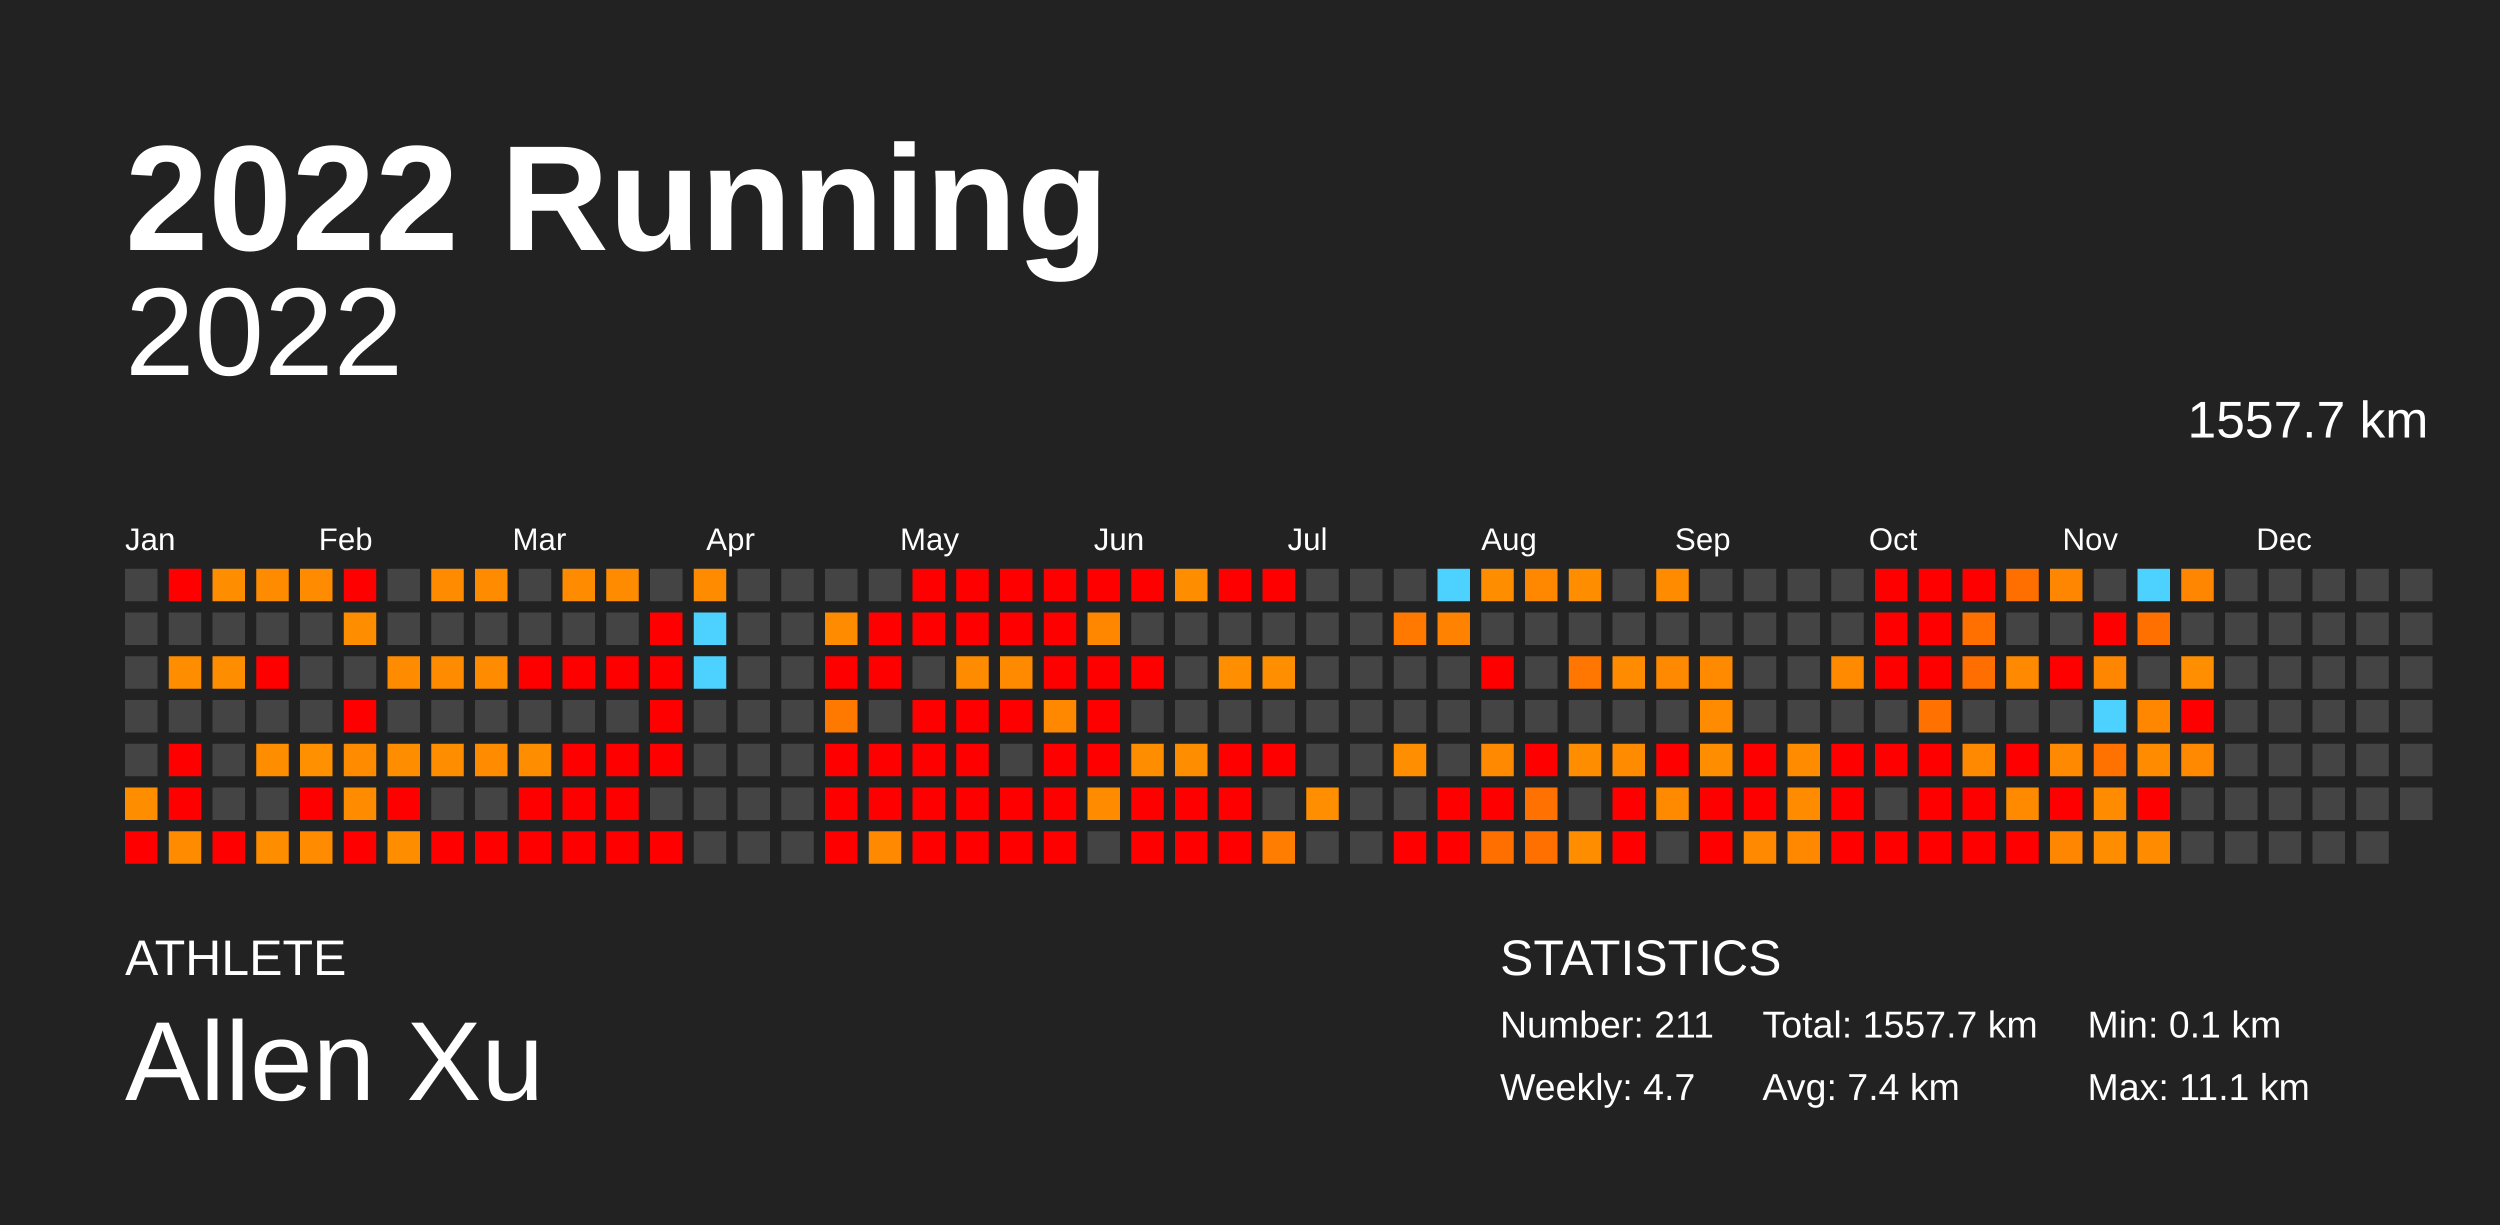
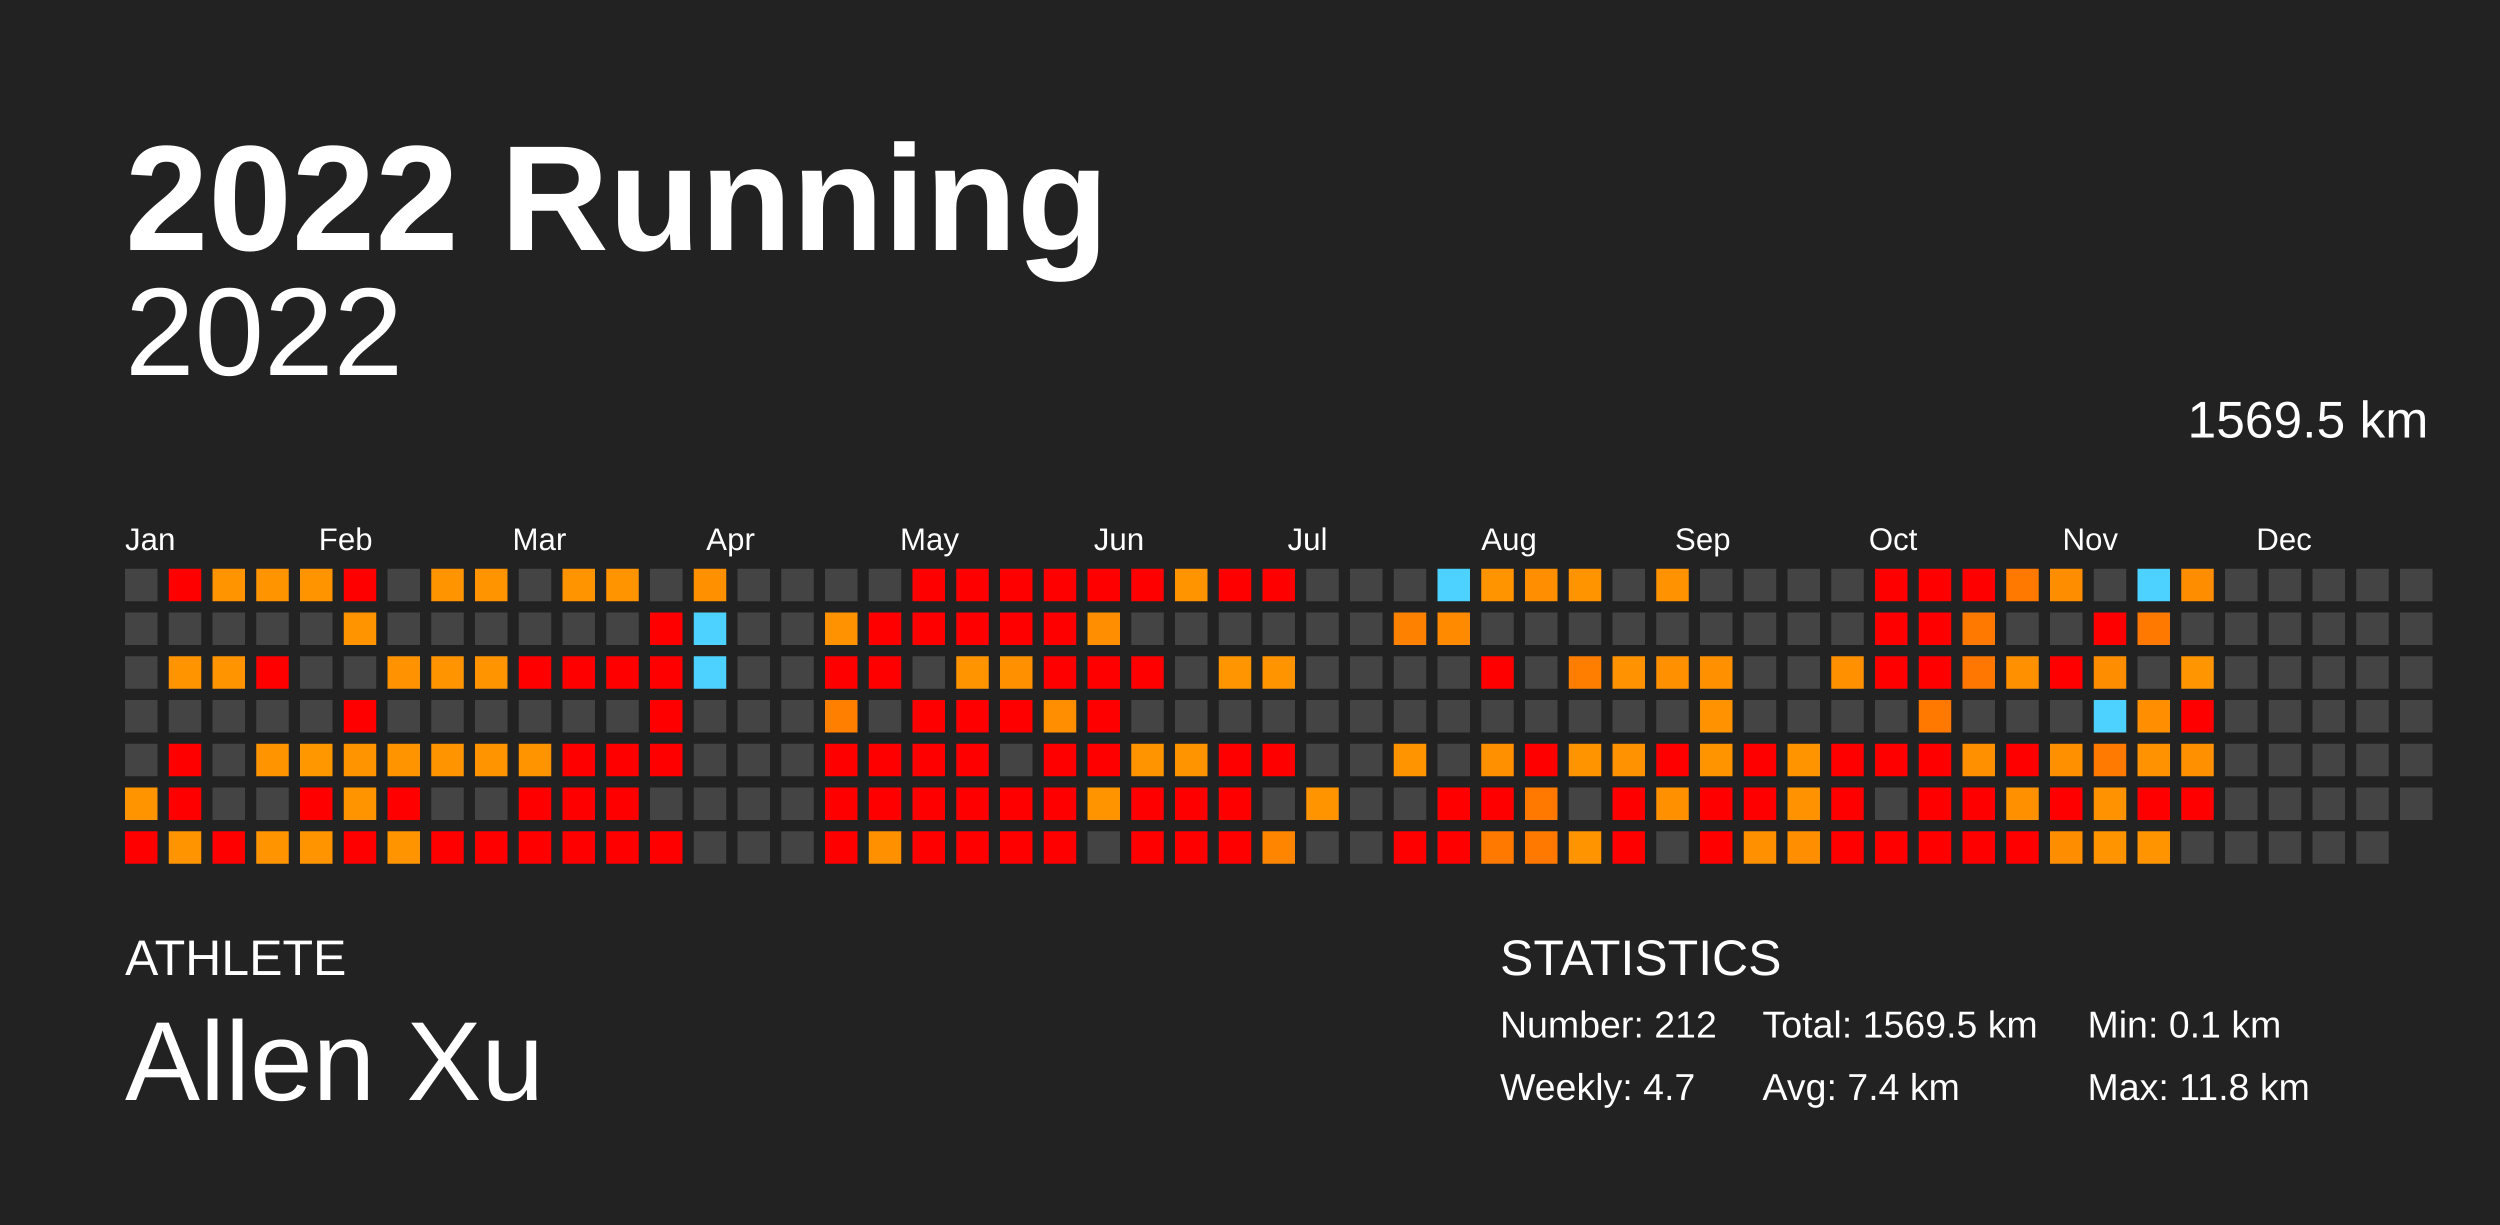
<svg xmlns="http://www.w3.org/2000/svg" baseProfile="full" height="98mm" version="1.1" viewBox="0,0,200,98" width="200mm">
  <defs />
  <rect fill="#222222" height="98" width="200" x="0" y="0" />
  <text fill="#FFFFFF" style="font-size:12px; font-family:Arial; font-weight:bold;" x="10" y="20">2022 Running</text>
  <text fill="#FFFFFF" style="font-size:4px; font-family:Arial" x="10" y="78">ATHLETE</text>
  <text fill="#FFFFFF" style="font-size:9px; font-family:Arial" x="10" y="88">Allen Xu</text>
  <text fill="#FFFFFF" style="font-size:4px; font-family:Arial" x="120" y="78">STATISTICS</text>
-   <text fill="#FFFFFF" style="font-size:3px; font-family:Arial" x="120" y="83">Number: 211</text>
+   <text fill="#FFFFFF" style="font-size:3px; font-family:Arial" x="120" y="83">Number: 212</text>
  <text fill="#FFFFFF" style="font-size:3px; font-family:Arial" x="120" y="88">Weekly: 4.7</text>
-   <text fill="#FFFFFF" style="font-size:3px; font-family:Arial" x="141" y="83">Total: 1557.7 km</text>
+   <text fill="#FFFFFF" style="font-size:3px; font-family:Arial" x="141" y="83">Total: 1569.5 km</text>
  <text fill="#FFFFFF" style="font-size:3px; font-family:Arial" x="141" y="88">Avg: 7.4 km</text>
  <text fill="#FFFFFF" style="font-size:3px; font-family:Arial" x="167" y="83">Min: 0.1 km</text>
-   <text fill="#FFFFFF" style="font-size:3px; font-family:Arial" x="167" y="88">Max: 11.1 km</text>
+   <text fill="#FFFFFF" style="font-size:3px; font-family:Arial" x="167" y="88">Max: 11.8 km</text>
  <text alignment-baseline="hanging" fill="#FFFFFF" style="font-size:10.0px; font-family:Arial;" x="10" y="30">2022</text>
-   <text alignment-baseline="hanging" fill="#FFFFFF" style="font-size:4.125px; font-family:Arial;" x="175" y="35">1557.7 km</text>
+   <text alignment-baseline="hanging" fill="#FFFFFF" style="font-size:4.125px; font-family:Arial;" x="175" y="35">1569.5 km</text>
  <text fill="#FFFFFF" style="font-size:2.5px; font-family:Arial" x="10.0" y="44">Jan</text>
  <text fill="#FFFFFF" style="font-size:2.5px; font-family:Arial" x="25.5" y="44">Feb</text>
  <text fill="#FFFFFF" style="font-size:2.5px; font-family:Arial" x="41.0" y="44">Mar</text>
  <text fill="#FFFFFF" style="font-size:2.5px; font-family:Arial" x="56.5" y="44">Apr</text>
  <text fill="#FFFFFF" style="font-size:2.5px; font-family:Arial" x="72.0" y="44">May</text>
  <text fill="#FFFFFF" style="font-size:2.5px; font-family:Arial" x="87.5" y="44">Jun</text>
  <text fill="#FFFFFF" style="font-size:2.5px; font-family:Arial" x="103.0" y="44">Jul</text>
  <text fill="#FFFFFF" style="font-size:2.5px; font-family:Arial" x="118.5" y="44">Aug</text>
  <text fill="#FFFFFF" style="font-size:2.5px; font-family:Arial" x="134.0" y="44">Sep</text>
  <text fill="#FFFFFF" style="font-size:2.5px; font-family:Arial" x="149.5" y="44">Oct</text>
  <text fill="#FFFFFF" style="font-size:2.5px; font-family:Arial" x="165.0" y="44">Nov</text>
  <text fill="#FFFFFF" style="font-size:2.5px; font-family:Arial" x="180.5" y="44">Dec</text>
  <rect fill="#444444" height="2.6" width="2.6" x="10.0" y="45.5" />
  <rect fill="#444444" height="2.6" width="2.6" x="10.0" y="49.0" />
  <rect fill="#444444" height="2.6" width="2.6" x="10.0" y="52.5" />
  <rect fill="#444444" height="2.6" width="2.6" x="10.0" y="56.0" />
  <rect fill="#444444" height="2.6" width="2.6" x="10.0" y="59.5" />
-   <rect fill="#ff8d00" height="2.6" width="2.6" x="10.0" y="63.0" />
+   <rect fill="#ff9400" height="2.6" width="2.6" x="10.0" y="63.0" />
  <rect fill="red" height="2.6" width="2.6" x="10.0" y="66.5" />
  <rect fill="red" height="2.6" width="2.6" x="13.5" y="45.5" />
  <rect fill="#444444" height="2.6" width="2.6" x="13.5" y="49.0" />
-   <rect fill="#ff8d00" height="2.6" width="2.6" x="13.5" y="52.5" />
+   <rect fill="#ff9300" height="2.6" width="2.6" x="13.5" y="52.5" />
  <rect fill="#444444" height="2.6" width="2.6" x="13.5" y="56.0" />
  <rect fill="red" height="2.6" width="2.6" x="13.5" y="59.5" />
  <rect fill="red" height="2.6" width="2.6" x="13.5" y="63.0" />
-   <rect fill="#ff8c00" height="2.6" width="2.6" x="13.5" y="66.5" />
-   <rect fill="#ff8d00" height="2.6" width="2.6" x="17.0" y="45.5" />
+   <rect fill="#ff9300" height="2.6" width="2.6" x="13.5" y="66.5" />
+   <rect fill="#ff9300" height="2.6" width="2.6" x="17.0" y="45.5" />
  <rect fill="#444444" height="2.6" width="2.6" x="17.0" y="49.0" />
-   <rect fill="#ff8d00" height="2.6" width="2.6" x="17.0" y="52.5" />
+   <rect fill="#ff9300" height="2.6" width="2.6" x="17.0" y="52.5" />
  <rect fill="#444444" height="2.6" width="2.6" x="17.0" y="56.0" />
  <rect fill="#444444" height="2.6" width="2.6" x="17.0" y="59.5" />
  <rect fill="#444444" height="2.6" width="2.6" x="17.0" y="63.0" />
  <rect fill="red" height="2.6" width="2.6" x="17.0" y="66.5" />
-   <rect fill="#ff8c00" height="2.6" width="2.6" x="20.5" y="45.5" />
+   <rect fill="#ff9300" height="2.6" width="2.6" x="20.5" y="45.5" />
  <rect fill="#444444" height="2.6" width="2.6" x="20.5" y="49.0" />
  <rect fill="red" height="2.6" width="2.6" x="20.5" y="52.5" />
  <rect fill="#444444" height="2.6" width="2.6" x="20.5" y="56.0" />
-   <rect fill="#ff8d00" height="2.6" width="2.6" x="20.5" y="59.5" />
+   <rect fill="#ff9400" height="2.6" width="2.6" x="20.5" y="59.5" />
  <rect fill="#444444" height="2.6" width="2.6" x="20.5" y="63.0" />
-   <rect fill="#ff8d00" height="2.6" width="2.6" x="20.5" y="66.5" />
-   <rect fill="#ff8c00" height="2.6" width="2.6" x="24.0" y="45.5" />
+   <rect fill="#ff9300" height="2.6" width="2.6" x="20.5" y="66.5" />
+   <rect fill="#ff9300" height="2.6" width="2.6" x="24.0" y="45.5" />
  <rect fill="#444444" height="2.6" width="2.6" x="24.0" y="49.0" />
  <rect fill="#444444" height="2.6" width="2.6" x="24.0" y="52.5" />
  <rect fill="#444444" height="2.6" width="2.6" x="24.0" y="56.0" />
-   <rect fill="#ff9100" height="2.6" width="2.6" x="24.0" y="59.5" />
+   <rect fill="#ff9700" height="2.6" width="2.6" x="24.0" y="59.5" />
  <rect fill="red" height="2.6" width="2.6" x="24.0" y="63.0" />
-   <rect fill="#ff8c00" height="2.6" width="2.6" x="24.0" y="66.5" />
+   <rect fill="#ff9300" height="2.6" width="2.6" x="24.0" y="66.5" />
  <rect fill="red" height="2.6" width="2.6" x="27.5" y="45.5" />
-   <rect fill="#ff8d00" height="2.6" width="2.6" x="27.5" y="49.0" />
+   <rect fill="#ff9400" height="2.6" width="2.6" x="27.5" y="49.0" />
  <rect fill="#444444" height="2.6" width="2.6" x="27.5" y="52.5" />
  <rect fill="red" height="2.6" width="2.6" x="27.5" y="56.0" />
-   <rect fill="#ff8c00" height="2.6" width="2.6" x="27.5" y="59.5" />
-   <rect fill="#ff8c00" height="2.6" width="2.6" x="27.5" y="63.0" />
+   <rect fill="#ff9300" height="2.6" width="2.6" x="27.5" y="59.5" />
+   <rect fill="#ff9300" height="2.6" width="2.6" x="27.5" y="63.0" />
  <rect fill="red" height="2.6" width="2.6" x="27.5" y="66.5" />
  <rect fill="#444444" height="2.6" width="2.6" x="31.0" y="45.5" />
  <rect fill="#444444" height="2.6" width="2.6" x="31.0" y="49.0" />
-   <rect fill="#ff8c00" height="2.6" width="2.6" x="31.0" y="52.5" />
+   <rect fill="#ff9200" height="2.6" width="2.6" x="31.0" y="52.5" />
  <rect fill="#444444" height="2.6" width="2.6" x="31.0" y="56.0" />
-   <rect fill="#ff8d00" height="2.6" width="2.6" x="31.0" y="59.5" />
+   <rect fill="#ff9300" height="2.6" width="2.6" x="31.0" y="59.5" />
  <rect fill="red" height="2.6" width="2.6" x="31.0" y="63.0" />
-   <rect fill="#ff8d00" height="2.6" width="2.6" x="31.0" y="66.5" />
-   <rect fill="#ff8c00" height="2.6" width="2.6" x="34.5" y="45.5" />
+   <rect fill="#ff9300" height="2.6" width="2.6" x="31.0" y="66.5" />
+   <rect fill="#ff9300" height="2.6" width="2.6" x="34.5" y="45.5" />
  <rect fill="#444444" height="2.6" width="2.6" x="34.5" y="49.0" />
-   <rect fill="#ff8c00" height="2.6" width="2.6" x="34.5" y="52.5" />
+   <rect fill="#ff9300" height="2.6" width="2.6" x="34.5" y="52.5" />
  <rect fill="#444444" height="2.6" width="2.6" x="34.5" y="56.0" />
-   <rect fill="#ff8d00" height="2.6" width="2.6" x="34.5" y="59.5" />
+   <rect fill="#ff9400" height="2.6" width="2.6" x="34.5" y="59.5" />
  <rect fill="#444444" height="2.6" width="2.6" x="34.5" y="63.0" />
  <rect fill="red" height="2.6" width="2.6" x="34.5" y="66.5" />
-   <rect fill="#ff8c00" height="2.6" width="2.6" x="38.0" y="45.5" />
+   <rect fill="#ff9300" height="2.6" width="2.6" x="38.0" y="45.5" />
  <rect fill="#444444" height="2.6" width="2.6" x="38.0" y="49.0" />
-   <rect fill="#ff8c00" height="2.6" width="2.6" x="38.0" y="52.5" />
+   <rect fill="#ff9300" height="2.6" width="2.6" x="38.0" y="52.5" />
  <rect fill="#444444" height="2.6" width="2.6" x="38.0" y="56.0" />
-   <rect fill="#ff8c00" height="2.6" width="2.6" x="38.0" y="59.5" />
+   <rect fill="#ff9300" height="2.6" width="2.6" x="38.0" y="59.5" />
  <rect fill="#444444" height="2.6" width="2.6" x="38.0" y="63.0" />
  <rect fill="red" height="2.6" width="2.6" x="38.0" y="66.5" />
  <rect fill="#444444" height="2.6" width="2.6" x="41.5" y="45.5" />
  <rect fill="#444444" height="2.6" width="2.6" x="41.5" y="49.0" />
  <rect fill="red" height="2.6" width="2.6" x="41.5" y="52.5" />
  <rect fill="#444444" height="2.6" width="2.6" x="41.5" y="56.0" />
-   <rect fill="#ff8d00" height="2.6" width="2.6" x="41.5" y="59.5" />
+   <rect fill="#ff9400" height="2.6" width="2.6" x="41.5" y="59.5" />
  <rect fill="red" height="2.6" width="2.6" x="41.5" y="63.0" />
  <rect fill="red" height="2.6" width="2.6" x="41.5" y="66.5" />
-   <rect fill="#ff8c00" height="2.6" width="2.6" x="45.0" y="45.5" />
+   <rect fill="#ff9300" height="2.6" width="2.6" x="45.0" y="45.5" />
  <rect fill="#444444" height="2.6" width="2.6" x="45.0" y="49.0" />
  <rect fill="red" height="2.6" width="2.6" x="45.0" y="52.5" />
  <rect fill="#444444" height="2.6" width="2.6" x="45.0" y="56.0" />
  <rect fill="red" height="2.6" width="2.6" x="45.0" y="59.5" />
  <rect fill="red" height="2.6" width="2.6" x="45.0" y="63.0" />
  <rect fill="red" height="2.6" width="2.6" x="45.0" y="66.5" />
-   <rect fill="#ff8c00" height="2.6" width="2.6" x="48.5" y="45.5" />
+   <rect fill="#ff9300" height="2.6" width="2.6" x="48.5" y="45.5" />
  <rect fill="#444444" height="2.6" width="2.6" x="48.5" y="49.0" />
  <rect fill="red" height="2.6" width="2.6" x="48.5" y="52.5" />
  <rect fill="#444444" height="2.6" width="2.6" x="48.5" y="56.0" />
  <rect fill="red" height="2.6" width="2.6" x="48.5" y="59.5" />
  <rect fill="red" height="2.6" width="2.6" x="48.5" y="63.0" />
  <rect fill="red" height="2.6" width="2.6" x="48.5" y="66.5" />
  <rect fill="#444444" height="2.6" width="2.6" x="52.0" y="45.5" />
  <rect fill="red" height="2.6" width="2.6" x="52.0" y="49.0" />
  <rect fill="red" height="2.6" width="2.6" x="52.0" y="52.5" />
  <rect fill="red" height="2.6" width="2.6" x="52.0" y="56.0" />
  <rect fill="red" height="2.6" width="2.6" x="52.0" y="59.5" />
  <rect fill="#444444" height="2.6" width="2.6" x="52.0" y="63.0" />
  <rect fill="red" height="2.6" width="2.6" x="52.0" y="66.5" />
-   <rect fill="#ff8b00" height="2.6" width="2.6" x="55.5" y="45.5" />
+   <rect fill="#ff9100" height="2.6" width="2.6" x="55.5" y="45.5" />
  <rect fill="#4dd2ff" height="2.6" width="2.6" x="55.5" y="49.0" />
  <rect fill="#4dd2ff" height="2.6" width="2.6" x="55.5" y="52.5" />
  <rect fill="#444444" height="2.6" width="2.6" x="55.5" y="56.0" />
  <rect fill="#444444" height="2.6" width="2.6" x="55.5" y="59.5" />
  <rect fill="#444444" height="2.6" width="2.6" x="55.5" y="63.0" />
  <rect fill="#444444" height="2.6" width="2.6" x="55.5" y="66.5" />
  <rect fill="#444444" height="2.6" width="2.6" x="59.0" y="45.5" />
  <rect fill="#444444" height="2.6" width="2.6" x="59.0" y="49.0" />
  <rect fill="#444444" height="2.6" width="2.6" x="59.0" y="52.5" />
  <rect fill="#444444" height="2.6" width="2.6" x="59.0" y="56.0" />
  <rect fill="#444444" height="2.6" width="2.6" x="59.0" y="59.5" />
  <rect fill="#444444" height="2.6" width="2.6" x="59.0" y="63.0" />
  <rect fill="#444444" height="2.6" width="2.6" x="59.0" y="66.5" />
  <rect fill="#444444" height="2.6" width="2.6" x="62.5" y="45.5" />
  <rect fill="#444444" height="2.6" width="2.6" x="62.5" y="49.0" />
  <rect fill="#444444" height="2.6" width="2.6" x="62.5" y="52.5" />
  <rect fill="#444444" height="2.6" width="2.6" x="62.5" y="56.0" />
  <rect fill="#444444" height="2.6" width="2.6" x="62.5" y="59.5" />
  <rect fill="#444444" height="2.6" width="2.6" x="62.5" y="63.0" />
  <rect fill="#444444" height="2.6" width="2.6" x="62.5" y="66.5" />
  <rect fill="#444444" height="2.6" width="2.6" x="66.0" y="45.5" />
-   <rect fill="#ff8b00" height="2.6" width="2.6" x="66.0" y="49.0" />
+   <rect fill="#ff9200" height="2.6" width="2.6" x="66.0" y="49.0" />
  <rect fill="red" height="2.6" width="2.6" x="66.0" y="52.5" />
-   <rect fill="#ff7800" height="2.6" width="2.6" x="66.0" y="56.0" />
+   <rect fill="#ff8000" height="2.6" width="2.6" x="66.0" y="56.0" />
  <rect fill="red" height="2.6" width="2.6" x="66.0" y="59.5" />
  <rect fill="red" height="2.6" width="2.6" x="66.0" y="63.0" />
  <rect fill="red" height="2.6" width="2.6" x="66.0" y="66.5" />
  <rect fill="#444444" height="2.6" width="2.6" x="69.5" y="45.5" />
  <rect fill="red" height="2.6" width="2.6" x="69.5" y="49.0" />
  <rect fill="red" height="2.6" width="2.6" x="69.5" y="52.5" />
  <rect fill="#444444" height="2.6" width="2.6" x="69.5" y="56.0" />
  <rect fill="red" height="2.6" width="2.6" x="69.5" y="59.5" />
  <rect fill="red" height="2.6" width="2.6" x="69.5" y="63.0" />
-   <rect fill="#ff8900" height="2.6" width="2.6" x="69.5" y="66.5" />
+   <rect fill="#ff9000" height="2.6" width="2.6" x="69.5" y="66.5" />
  <rect fill="red" height="2.6" width="2.6" x="73.0" y="45.5" />
  <rect fill="red" height="2.6" width="2.6" x="73.0" y="49.0" />
  <rect fill="#444444" height="2.6" width="2.6" x="73.0" y="52.5" />
  <rect fill="red" height="2.6" width="2.6" x="73.0" y="56.0" />
  <rect fill="red" height="2.6" width="2.6" x="73.0" y="59.5" />
  <rect fill="red" height="2.6" width="2.6" x="73.0" y="63.0" />
  <rect fill="red" height="2.6" width="2.6" x="73.0" y="66.5" />
  <rect fill="red" height="2.6" width="2.6" x="76.5" y="45.5" />
  <rect fill="red" height="2.6" width="2.6" x="76.5" y="49.0" />
-   <rect fill="#ff8c00" height="2.6" width="2.6" x="76.5" y="52.5" />
+   <rect fill="#ff9300" height="2.6" width="2.6" x="76.5" y="52.5" />
  <rect fill="red" height="2.6" width="2.6" x="76.5" y="56.0" />
  <rect fill="red" height="2.6" width="2.6" x="76.5" y="59.5" />
  <rect fill="red" height="2.6" width="2.6" x="76.5" y="63.0" />
  <rect fill="red" height="2.6" width="2.6" x="76.5" y="66.5" />
  <rect fill="red" height="2.6" width="2.6" x="80.0" y="45.5" />
  <rect fill="red" height="2.6" width="2.6" x="80.0" y="49.0" />
-   <rect fill="#ff8a00" height="2.6" width="2.6" x="80.0" y="52.5" />
+   <rect fill="#ff9100" height="2.6" width="2.6" x="80.0" y="52.5" />
  <rect fill="red" height="2.6" width="2.6" x="80.0" y="56.0" />
  <rect fill="#444444" height="2.6" width="2.6" x="80.0" y="59.5" />
  <rect fill="red" height="2.6" width="2.6" x="80.0" y="63.0" />
  <rect fill="red" height="2.6" width="2.6" x="80.0" y="66.5" />
  <rect fill="red" height="2.6" width="2.6" x="83.5" y="45.5" />
  <rect fill="red" height="2.6" width="2.6" x="83.5" y="49.0" />
  <rect fill="red" height="2.6" width="2.6" x="83.5" y="52.5" />
-   <rect fill="#ff8800" height="2.6" width="2.6" x="83.5" y="56.0" />
+   <rect fill="#ff8f00" height="2.6" width="2.6" x="83.5" y="56.0" />
  <rect fill="red" height="2.6" width="2.6" x="83.5" y="59.5" />
  <rect fill="red" height="2.6" width="2.6" x="83.5" y="63.0" />
  <rect fill="red" height="2.6" width="2.6" x="83.5" y="66.5" />
  <rect fill="red" height="2.6" width="2.6" x="87.0" y="45.5" />
-   <rect fill="#ff8700" height="2.6" width="2.6" x="87.0" y="49.0" />
+   <rect fill="#ff8e00" height="2.6" width="2.6" x="87.0" y="49.0" />
  <rect fill="red" height="2.6" width="2.6" x="87.0" y="52.5" />
  <rect fill="red" height="2.6" width="2.6" x="87.0" y="56.0" />
  <rect fill="red" height="2.6" width="2.6" x="87.0" y="59.5" />
-   <rect fill="#ff8c00" height="2.6" width="2.6" x="87.0" y="63.0" />
+   <rect fill="#ff9300" height="2.6" width="2.6" x="87.0" y="63.0" />
  <rect fill="#444444" height="2.6" width="2.6" x="87.0" y="66.5" />
  <rect fill="red" height="2.6" width="2.6" x="90.5" y="45.5" />
  <rect fill="#444444" height="2.6" width="2.6" x="90.5" y="49.0" />
  <rect fill="red" height="2.6" width="2.6" x="90.5" y="52.5" />
  <rect fill="#444444" height="2.6" width="2.6" x="90.5" y="56.0" />
-   <rect fill="#ff8d00" height="2.6" width="2.6" x="90.5" y="59.5" />
+   <rect fill="#ff9400" height="2.6" width="2.6" x="90.5" y="59.5" />
  <rect fill="red" height="2.6" width="2.6" x="90.5" y="63.0" />
  <rect fill="red" height="2.6" width="2.6" x="90.5" y="66.5" />
-   <rect fill="#ff8d00" height="2.6" width="2.6" x="94.0" y="45.5" />
+   <rect fill="#ff9400" height="2.6" width="2.6" x="94.0" y="45.5" />
  <rect fill="#444444" height="2.6" width="2.6" x="94.0" y="49.0" />
  <rect fill="#444444" height="2.6" width="2.6" x="94.0" y="52.5" />
  <rect fill="#444444" height="2.6" width="2.6" x="94.0" y="56.0" />
-   <rect fill="#ff8d00" height="2.6" width="2.6" x="94.0" y="59.5" />
+   <rect fill="#ff9400" height="2.6" width="2.6" x="94.0" y="59.5" />
  <rect fill="red" height="2.6" width="2.6" x="94.0" y="63.0" />
  <rect fill="red" height="2.6" width="2.6" x="94.0" y="66.5" />
  <rect fill="red" height="2.6" width="2.6" x="97.5" y="45.5" />
  <rect fill="#444444" height="2.6" width="2.6" x="97.5" y="49.0" />
-   <rect fill="#ff8e00" height="2.6" width="2.6" x="97.5" y="52.5" />
+   <rect fill="#ff9500" height="2.6" width="2.6" x="97.5" y="52.5" />
  <rect fill="#444444" height="2.6" width="2.6" x="97.5" y="56.0" />
  <rect fill="red" height="2.6" width="2.6" x="97.5" y="59.5" />
  <rect fill="red" height="2.6" width="2.6" x="97.5" y="63.0" />
  <rect fill="red" height="2.6" width="2.6" x="97.5" y="66.5" />
  <rect fill="red" height="2.6" width="2.6" x="101.0" y="45.5" />
  <rect fill="#444444" height="2.6" width="2.6" x="101.0" y="49.0" />
-   <rect fill="#ff8e00" height="2.6" width="2.6" x="101.0" y="52.5" />
+   <rect fill="#ff9400" height="2.6" width="2.6" x="101.0" y="52.5" />
  <rect fill="#444444" height="2.6" width="2.6" x="101.0" y="56.0" />
  <rect fill="red" height="2.6" width="2.6" x="101.0" y="59.5" />
  <rect fill="#444444" height="2.6" width="2.6" x="101.0" y="63.0" />
-   <rect fill="#ff7d00" height="2.6" width="2.6" x="101.0" y="66.5" />
+   <rect fill="#ff8500" height="2.6" width="2.6" x="101.0" y="66.5" />
  <rect fill="#444444" height="2.6" width="2.6" x="104.5" y="45.5" />
  <rect fill="#444444" height="2.6" width="2.6" x="104.5" y="49.0" />
  <rect fill="#444444" height="2.6" width="2.6" x="104.5" y="52.5" />
  <rect fill="#444444" height="2.6" width="2.6" x="104.5" y="56.0" />
  <rect fill="#444444" height="2.6" width="2.6" x="104.5" y="59.5" />
-   <rect fill="#ff8e00" height="2.6" width="2.6" x="104.5" y="63.0" />
+   <rect fill="#ff9400" height="2.6" width="2.6" x="104.5" y="63.0" />
  <rect fill="#444444" height="2.6" width="2.6" x="104.5" y="66.5" />
  <rect fill="#444444" height="2.6" width="2.6" x="108.0" y="45.5" />
  <rect fill="#444444" height="2.6" width="2.6" x="108.0" y="49.0" />
  <rect fill="#444444" height="2.6" width="2.6" x="108.0" y="52.5" />
  <rect fill="#444444" height="2.6" width="2.6" x="108.0" y="56.0" />
  <rect fill="#444444" height="2.6" width="2.6" x="108.0" y="59.5" />
  <rect fill="#444444" height="2.6" width="2.6" x="108.0" y="63.0" />
  <rect fill="#444444" height="2.6" width="2.6" x="108.0" y="66.5" />
  <rect fill="#444444" height="2.6" width="2.6" x="111.5" y="45.5" />
-   <rect fill="#ff7900" height="2.6" width="2.6" x="111.5" y="49.0" />
+   <rect fill="#ff8100" height="2.6" width="2.6" x="111.5" y="49.0" />
  <rect fill="#444444" height="2.6" width="2.6" x="111.5" y="52.5" />
  <rect fill="#444444" height="2.6" width="2.6" x="111.5" y="56.0" />
-   <rect fill="#ff8e00" height="2.6" width="2.6" x="111.5" y="59.5" />
+   <rect fill="#ff9400" height="2.6" width="2.6" x="111.5" y="59.5" />
  <rect fill="#444444" height="2.6" width="2.6" x="111.5" y="63.0" />
  <rect fill="red" height="2.6" width="2.6" x="111.5" y="66.5" />
  <rect fill="#4dd2ff" height="2.6" width="2.6" x="115.0" y="45.5" />
-   <rect fill="#ff8200" height="2.6" width="2.6" x="115.0" y="49.0" />
+   <rect fill="#ff8a00" height="2.6" width="2.6" x="115.0" y="49.0" />
  <rect fill="#444444" height="2.6" width="2.6" x="115.0" y="52.5" />
  <rect fill="#444444" height="2.6" width="2.6" x="115.0" y="56.0" />
  <rect fill="#444444" height="2.6" width="2.6" x="115.0" y="59.5" />
  <rect fill="red" height="2.6" width="2.6" x="115.0" y="63.0" />
  <rect fill="red" height="2.6" width="2.6" x="115.0" y="66.5" />
-   <rect fill="#ff8d00" height="2.6" width="2.6" x="118.5" y="45.5" />
+   <rect fill="#ff9400" height="2.6" width="2.6" x="118.5" y="45.5" />
  <rect fill="#444444" height="2.6" width="2.6" x="118.5" y="49.0" />
  <rect fill="red" height="2.6" width="2.6" x="118.5" y="52.5" />
  <rect fill="#444444" height="2.6" width="2.6" x="118.5" y="56.0" />
-   <rect fill="#ff8900" height="2.6" width="2.6" x="118.5" y="59.5" />
+   <rect fill="#ff9000" height="2.6" width="2.6" x="118.5" y="59.5" />
  <rect fill="red" height="2.6" width="2.6" x="118.5" y="63.0" />
-   <rect fill="#ff6f00" height="2.6" width="2.6" x="118.5" y="66.5" />
-   <rect fill="#ff8800" height="2.6" width="2.6" x="122.0" y="45.5" />
+   <rect fill="#ff7800" height="2.6" width="2.6" x="118.5" y="66.5" />
+   <rect fill="#ff8f00" height="2.6" width="2.6" x="122.0" y="45.5" />
  <rect fill="#444444" height="2.6" width="2.6" x="122.0" y="49.0" />
  <rect fill="#444444" height="2.6" width="2.6" x="122.0" y="52.5" />
  <rect fill="#444444" height="2.6" width="2.6" x="122.0" y="56.0" />
  <rect fill="red" height="2.6" width="2.6" x="122.0" y="59.5" />
-   <rect fill="#ff7100" height="2.6" width="2.6" x="122.0" y="63.0" />
-   <rect fill="#ff7000" height="2.6" width="2.6" x="122.0" y="66.5" />
-   <rect fill="#ff8d00" height="2.6" width="2.6" x="125.5" y="45.5" />
+   <rect fill="#ff7900" height="2.6" width="2.6" x="122.0" y="63.0" />
+   <rect fill="#ff7900" height="2.6" width="2.6" x="122.0" y="66.5" />
+   <rect fill="#ff9400" height="2.6" width="2.6" x="125.5" y="45.5" />
  <rect fill="#444444" height="2.6" width="2.6" x="125.5" y="49.0" />
-   <rect fill="#ff7600" height="2.6" width="2.6" x="125.5" y="52.5" />
+   <rect fill="#ff7e00" height="2.6" width="2.6" x="125.5" y="52.5" />
  <rect fill="#444444" height="2.6" width="2.6" x="125.5" y="56.0" />
-   <rect fill="#ff8d00" height="2.6" width="2.6" x="125.5" y="59.5" />
+   <rect fill="#ff9400" height="2.6" width="2.6" x="125.5" y="59.5" />
  <rect fill="#444444" height="2.6" width="2.6" x="125.5" y="63.0" />
-   <rect fill="#ff8d00" height="2.6" width="2.6" x="125.5" y="66.5" />
+   <rect fill="#ff9400" height="2.6" width="2.6" x="125.5" y="66.5" />
  <rect fill="#444444" height="2.6" width="2.6" x="129.0" y="45.5" />
  <rect fill="#444444" height="2.6" width="2.6" x="129.0" y="49.0" />
-   <rect fill="#ff8b00" height="2.6" width="2.6" x="129.0" y="52.5" />
+   <rect fill="#ff9200" height="2.6" width="2.6" x="129.0" y="52.5" />
  <rect fill="#444444" height="2.6" width="2.6" x="129.0" y="56.0" />
-   <rect fill="#ff8b00" height="2.6" width="2.6" x="129.0" y="59.5" />
+   <rect fill="#ff9200" height="2.6" width="2.6" x="129.0" y="59.5" />
  <rect fill="red" height="2.6" width="2.6" x="129.0" y="63.0" />
  <rect fill="red" height="2.6" width="2.6" x="129.0" y="66.5" />
-   <rect fill="#ff8b00" height="2.6" width="2.6" x="132.5" y="45.5" />
+   <rect fill="#ff9200" height="2.6" width="2.6" x="132.5" y="45.5" />
  <rect fill="#444444" height="2.6" width="2.6" x="132.5" y="49.0" />
-   <rect fill="#ff8900" height="2.6" width="2.6" x="132.5" y="52.5" />
+   <rect fill="#ff9000" height="2.6" width="2.6" x="132.5" y="52.5" />
  <rect fill="#444444" height="2.6" width="2.6" x="132.5" y="56.0" />
  <rect fill="red" height="2.6" width="2.6" x="132.5" y="59.5" />
-   <rect fill="#ff8a00" height="2.6" width="2.6" x="132.5" y="63.0" />
+   <rect fill="#ff9100" height="2.6" width="2.6" x="132.5" y="63.0" />
  <rect fill="#444444" height="2.6" width="2.6" x="132.5" y="66.5" />
  <rect fill="#444444" height="2.6" width="2.6" x="136.0" y="45.5" />
  <rect fill="#444444" height="2.6" width="2.6" x="136.0" y="49.0" />
-   <rect fill="#ff8a00" height="2.6" width="2.6" x="136.0" y="52.5" />
-   <rect fill="#ff8b00" height="2.6" width="2.6" x="136.0" y="56.0" />
-   <rect fill="#ff8d00" height="2.6" width="2.6" x="136.0" y="59.5" />
+   <rect fill="#ff9100" height="2.6" width="2.6" x="136.0" y="52.5" />
+   <rect fill="#ff9200" height="2.6" width="2.6" x="136.0" y="56.0" />
+   <rect fill="#ff9400" height="2.6" width="2.6" x="136.0" y="59.5" />
  <rect fill="red" height="2.6" width="2.6" x="136.0" y="63.0" />
  <rect fill="red" height="2.6" width="2.6" x="136.0" y="66.5" />
  <rect fill="#444444" height="2.6" width="2.6" x="139.5" y="45.5" />
  <rect fill="#444444" height="2.6" width="2.6" x="139.5" y="49.0" />
  <rect fill="#444444" height="2.6" width="2.6" x="139.5" y="52.5" />
  <rect fill="#444444" height="2.6" width="2.6" x="139.5" y="56.0" />
  <rect fill="red" height="2.6" width="2.6" x="139.5" y="59.5" />
  <rect fill="red" height="2.6" width="2.6" x="139.5" y="63.0" />
-   <rect fill="#ff8900" height="2.6" width="2.6" x="139.5" y="66.5" />
+   <rect fill="#ff9000" height="2.6" width="2.6" x="139.5" y="66.5" />
  <rect fill="#444444" height="2.6" width="2.6" x="143.0" y="45.5" />
  <rect fill="#444444" height="2.6" width="2.6" x="143.0" y="49.0" />
  <rect fill="#444444" height="2.6" width="2.6" x="143.0" y="52.5" />
  <rect fill="#444444" height="2.6" width="2.6" x="143.0" y="56.0" />
-   <rect fill="#ff8c00" height="2.6" width="2.6" x="143.0" y="59.5" />
-   <rect fill="#ff8b00" height="2.6" width="2.6" x="143.0" y="63.0" />
-   <rect fill="#ff8800" height="2.6" width="2.6" x="143.0" y="66.5" />
+   <rect fill="#ff9300" height="2.6" width="2.6" x="143.0" y="59.5" />
+   <rect fill="#ff9200" height="2.6" width="2.6" x="143.0" y="63.0" />
+   <rect fill="#ff8f00" height="2.6" width="2.6" x="143.0" y="66.5" />
  <rect fill="#444444" height="2.6" width="2.6" x="146.5" y="45.5" />
  <rect fill="#444444" height="2.6" width="2.6" x="146.5" y="49.0" />
-   <rect fill="#ff8a00" height="2.6" width="2.6" x="146.5" y="52.5" />
+   <rect fill="#ff9100" height="2.6" width="2.6" x="146.5" y="52.5" />
  <rect fill="#444444" height="2.6" width="2.6" x="146.5" y="56.0" />
  <rect fill="red" height="2.6" width="2.6" x="146.5" y="59.5" />
  <rect fill="red" height="2.6" width="2.6" x="146.5" y="63.0" />
  <rect fill="red" height="2.6" width="2.6" x="146.5" y="66.5" />
  <rect fill="red" height="2.6" width="2.6" x="150.0" y="45.5" />
  <rect fill="red" height="2.6" width="2.6" x="150.0" y="49.0" />
  <rect fill="red" height="2.6" width="2.6" x="150.0" y="52.5" />
  <rect fill="#444444" height="2.6" width="2.6" x="150.0" y="56.0" />
  <rect fill="red" height="2.6" width="2.6" x="150.0" y="59.5" />
  <rect fill="#444444" height="2.6" width="2.6" x="150.0" y="63.0" />
  <rect fill="red" height="2.6" width="2.6" x="150.0" y="66.5" />
  <rect fill="red" height="2.6" width="2.6" x="153.5" y="45.5" />
  <rect fill="red" height="2.6" width="2.6" x="153.5" y="49.0" />
  <rect fill="red" height="2.6" width="2.6" x="153.5" y="52.5" />
-   <rect fill="#ff7100" height="2.6" width="2.6" x="153.5" y="56.0" />
+   <rect fill="#ff7900" height="2.6" width="2.6" x="153.5" y="56.0" />
  <rect fill="red" height="2.6" width="2.6" x="153.5" y="59.5" />
  <rect fill="red" height="2.6" width="2.6" x="153.5" y="63.0" />
  <rect fill="red" height="2.6" width="2.6" x="153.5" y="66.5" />
  <rect fill="red" height="2.6" width="2.6" x="157.0" y="45.5" />
-   <rect fill="#ff7000" height="2.6" width="2.6" x="157.0" y="49.0" />
-   <rect fill="#ff6e00" height="2.6" width="2.6" x="157.0" y="52.5" />
+   <rect fill="#ff7800" height="2.6" width="2.6" x="157.0" y="49.0" />
+   <rect fill="#ff7700" height="2.6" width="2.6" x="157.0" y="52.5" />
  <rect fill="#444444" height="2.6" width="2.6" x="157.0" y="56.0" />
-   <rect fill="#ff8900" height="2.6" width="2.6" x="157.0" y="59.5" />
+   <rect fill="#ff9000" height="2.6" width="2.6" x="157.0" y="59.5" />
  <rect fill="red" height="2.6" width="2.6" x="157.0" y="63.0" />
  <rect fill="red" height="2.6" width="2.6" x="157.0" y="66.5" />
-   <rect fill="#ff6f00" height="2.6" width="2.6" x="160.5" y="45.5" />
+   <rect fill="#ff7800" height="2.6" width="2.6" x="160.5" y="45.5" />
  <rect fill="#444444" height="2.6" width="2.6" x="160.5" y="49.0" />
-   <rect fill="#ff8900" height="2.6" width="2.6" x="160.5" y="52.5" />
+   <rect fill="#ff9000" height="2.6" width="2.6" x="160.5" y="52.5" />
  <rect fill="#444444" height="2.6" width="2.6" x="160.5" y="56.0" />
  <rect fill="red" height="2.6" width="2.6" x="160.5" y="59.5" />
-   <rect fill="#ff8a00" height="2.6" width="2.6" x="160.5" y="63.0" />
+   <rect fill="#ff9100" height="2.6" width="2.6" x="160.5" y="63.0" />
  <rect fill="red" height="2.6" width="2.6" x="160.5" y="66.5" />
-   <rect fill="#ff8600" height="2.6" width="2.6" x="164.0" y="45.5" />
+   <rect fill="#ff8d00" height="2.6" width="2.6" x="164.0" y="45.5" />
  <rect fill="#444444" height="2.6" width="2.6" x="164.0" y="49.0" />
  <rect fill="red" height="2.6" width="2.6" x="164.0" y="52.5" />
  <rect fill="#444444" height="2.6" width="2.6" x="164.0" y="56.0" />
-   <rect fill="#ff8900" height="2.6" width="2.6" x="164.0" y="59.5" />
+   <rect fill="#ff9000" height="2.6" width="2.6" x="164.0" y="59.5" />
  <rect fill="red" height="2.6" width="2.6" x="164.0" y="63.0" />
-   <rect fill="#ff8600" height="2.6" width="2.6" x="164.0" y="66.5" />
+   <rect fill="#ff8d00" height="2.6" width="2.6" x="164.0" y="66.5" />
  <rect fill="#444444" height="2.6" width="2.6" x="167.5" y="45.5" />
  <rect fill="red" height="2.6" width="2.6" x="167.5" y="49.0" />
-   <rect fill="#ff8600" height="2.6" width="2.6" x="167.5" y="52.5" />
+   <rect fill="#ff8d00" height="2.6" width="2.6" x="167.5" y="52.5" />
  <rect fill="#4dd2ff" height="2.6" width="2.6" x="167.5" y="56.0" />
-   <rect fill="#ff7200" height="2.6" width="2.6" x="167.5" y="59.5" />
-   <rect fill="#ff8b00" height="2.6" width="2.6" x="167.5" y="63.0" />
-   <rect fill="#ff8d00" height="2.6" width="2.6" x="167.5" y="66.5" />
+   <rect fill="#ff7a00" height="2.6" width="2.6" x="167.5" y="59.5" />
+   <rect fill="#ff9200" height="2.6" width="2.6" x="167.5" y="63.0" />
+   <rect fill="#ff9400" height="2.6" width="2.6" x="167.5" y="66.5" />
  <rect fill="#4dd2ff" height="2.6" width="2.6" x="171.0" y="45.5" />
-   <rect fill="#ff7000" height="2.6" width="2.6" x="171.0" y="49.0" />
+   <rect fill="#ff7800" height="2.6" width="2.6" x="171.0" y="49.0" />
  <rect fill="#444444" height="2.6" width="2.6" x="171.0" y="52.5" />
-   <rect fill="#ff8700" height="2.6" width="2.6" x="171.0" y="56.0" />
-   <rect fill="#ff8b00" height="2.6" width="2.6" x="171.0" y="59.5" />
+   <rect fill="#ff8f00" height="2.6" width="2.6" x="171.0" y="56.0" />
+   <rect fill="#ff9200" height="2.6" width="2.6" x="171.0" y="59.5" />
  <rect fill="red" height="2.6" width="2.6" x="171.0" y="63.0" />
-   <rect fill="#ff8c00" height="2.6" width="2.6" x="171.0" y="66.5" />
-   <rect fill="#ff8600" height="2.6" width="2.6" x="174.5" y="45.5" />
+   <rect fill="#ff9300" height="2.6" width="2.6" x="171.0" y="66.5" />
+   <rect fill="#ff8d00" height="2.6" width="2.6" x="174.5" y="45.5" />
  <rect fill="#444444" height="2.6" width="2.6" x="174.5" y="49.0" />
-   <rect fill="#ff8e00" height="2.6" width="2.6" x="174.5" y="52.5" />
+   <rect fill="#ff9500" height="2.6" width="2.6" x="174.5" y="52.5" />
  <rect fill="red" height="2.6" width="2.6" x="174.5" y="56.0" />
-   <rect fill="#ff8900" height="2.6" width="2.6" x="174.5" y="59.5" />
-   <rect fill="#444444" height="2.6" width="2.6" x="174.5" y="63.0" />
+   <rect fill="#ff9000" height="2.6" width="2.6" x="174.5" y="59.5" />
+   <rect fill="red" height="2.6" width="2.6" x="174.5" y="63.0" />
  <rect fill="#444444" height="2.6" width="2.6" x="174.5" y="66.5" />
  <rect fill="#444444" height="2.6" width="2.6" x="178.0" y="45.5" />
  <rect fill="#444444" height="2.6" width="2.6" x="178.0" y="49.0" />
  <rect fill="#444444" height="2.6" width="2.6" x="178.0" y="52.5" />
  <rect fill="#444444" height="2.6" width="2.6" x="178.0" y="56.0" />
  <rect fill="#444444" height="2.6" width="2.6" x="178.0" y="59.5" />
  <rect fill="#444444" height="2.6" width="2.6" x="178.0" y="63.0" />
  <rect fill="#444444" height="2.6" width="2.6" x="178.0" y="66.5" />
  <rect fill="#444444" height="2.6" width="2.6" x="181.5" y="45.5" />
  <rect fill="#444444" height="2.6" width="2.6" x="181.5" y="49.0" />
  <rect fill="#444444" height="2.6" width="2.6" x="181.5" y="52.5" />
  <rect fill="#444444" height="2.6" width="2.6" x="181.5" y="56.0" />
  <rect fill="#444444" height="2.6" width="2.6" x="181.5" y="59.5" />
  <rect fill="#444444" height="2.6" width="2.6" x="181.5" y="63.0" />
  <rect fill="#444444" height="2.6" width="2.6" x="181.5" y="66.5" />
  <rect fill="#444444" height="2.6" width="2.6" x="185.0" y="45.5" />
  <rect fill="#444444" height="2.6" width="2.6" x="185.0" y="49.0" />
  <rect fill="#444444" height="2.6" width="2.6" x="185.0" y="52.5" />
  <rect fill="#444444" height="2.6" width="2.6" x="185.0" y="56.0" />
  <rect fill="#444444" height="2.6" width="2.6" x="185.0" y="59.5" />
  <rect fill="#444444" height="2.6" width="2.6" x="185.0" y="63.0" />
  <rect fill="#444444" height="2.6" width="2.6" x="185.0" y="66.5" />
  <rect fill="#444444" height="2.6" width="2.6" x="188.5" y="45.5" />
  <rect fill="#444444" height="2.6" width="2.6" x="188.5" y="49.0" />
  <rect fill="#444444" height="2.6" width="2.6" x="188.5" y="52.5" />
  <rect fill="#444444" height="2.6" width="2.6" x="188.5" y="56.0" />
  <rect fill="#444444" height="2.6" width="2.6" x="188.5" y="59.5" />
  <rect fill="#444444" height="2.6" width="2.6" x="188.5" y="63.0" />
  <rect fill="#444444" height="2.6" width="2.6" x="188.5" y="66.5" />
  <rect fill="#444444" height="2.6" width="2.6" x="192.0" y="45.5" />
  <rect fill="#444444" height="2.6" width="2.6" x="192.0" y="49.0" />
  <rect fill="#444444" height="2.6" width="2.6" x="192.0" y="52.5" />
  <rect fill="#444444" height="2.6" width="2.6" x="192.0" y="56.0" />
  <rect fill="#444444" height="2.6" width="2.6" x="192.0" y="59.5" />
  <rect fill="#444444" height="2.6" width="2.6" x="192.0" y="63.0" />
</svg>
